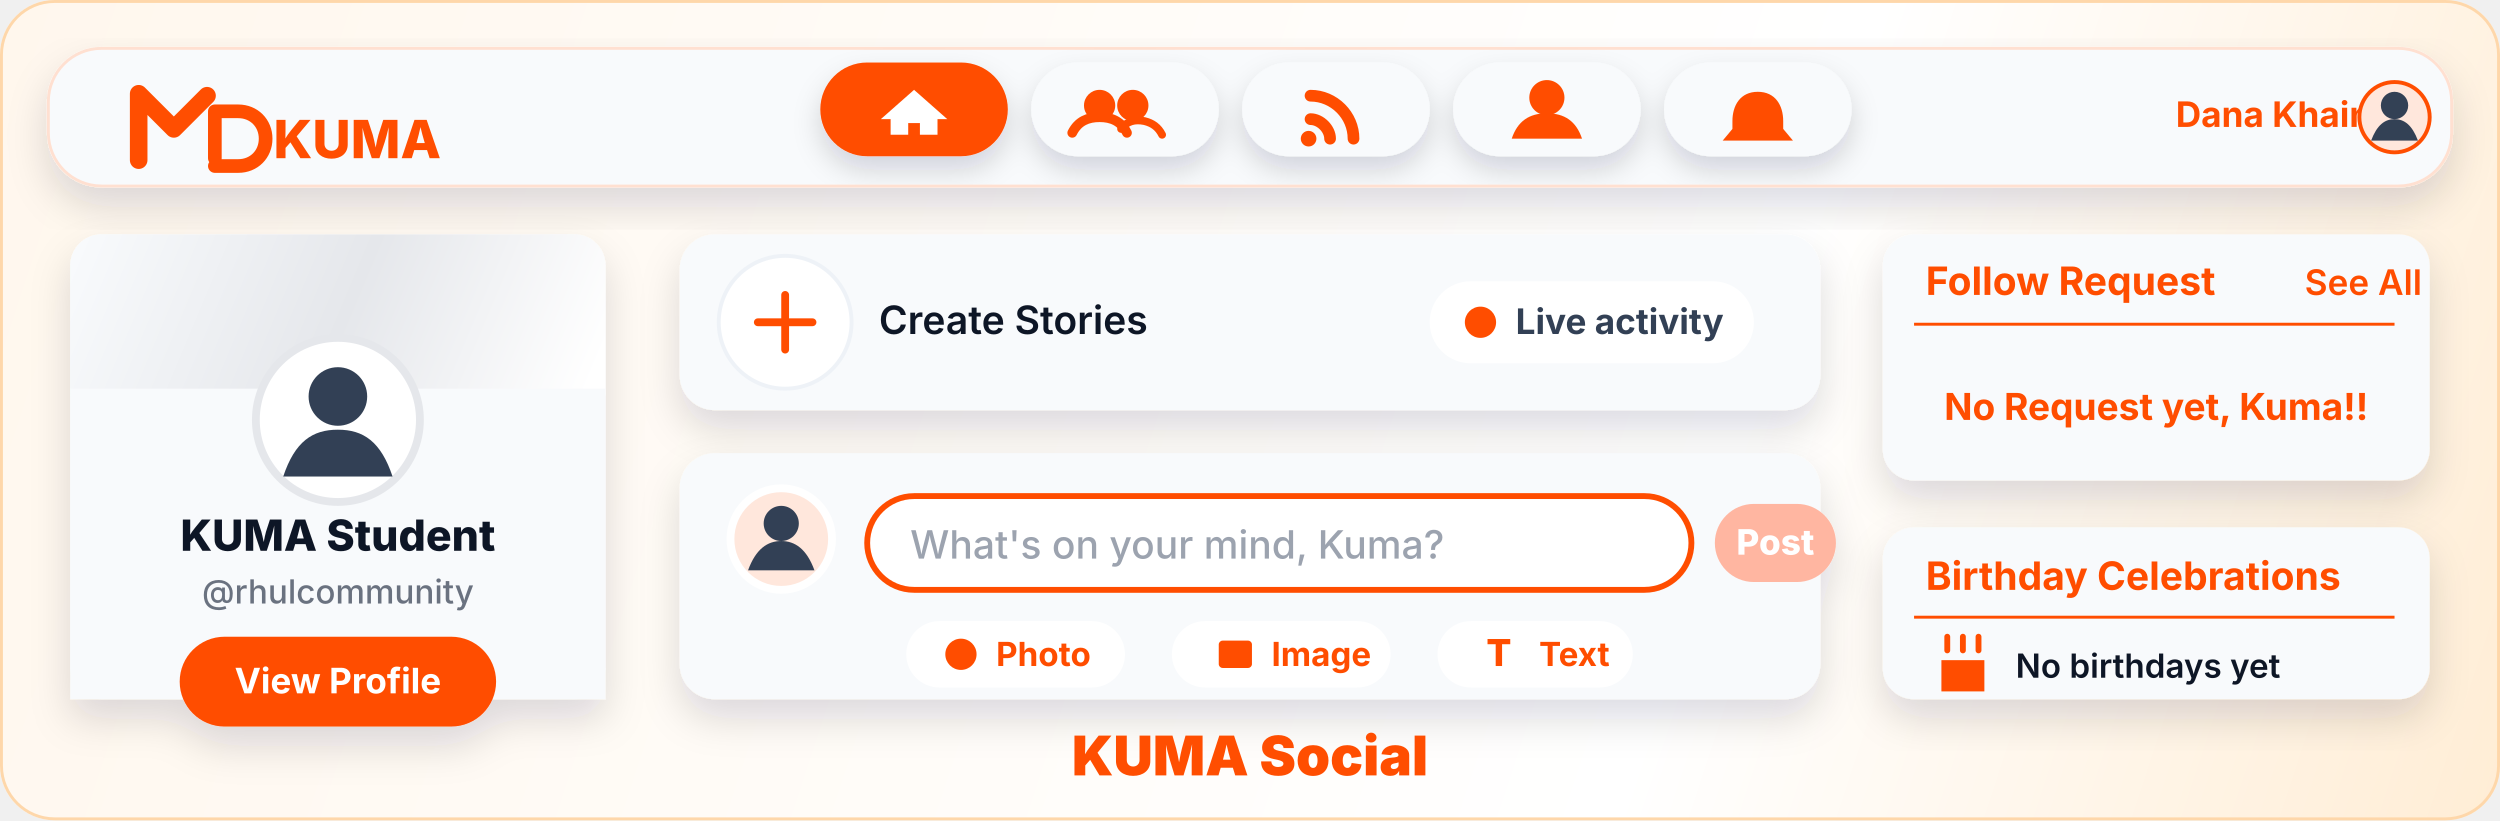
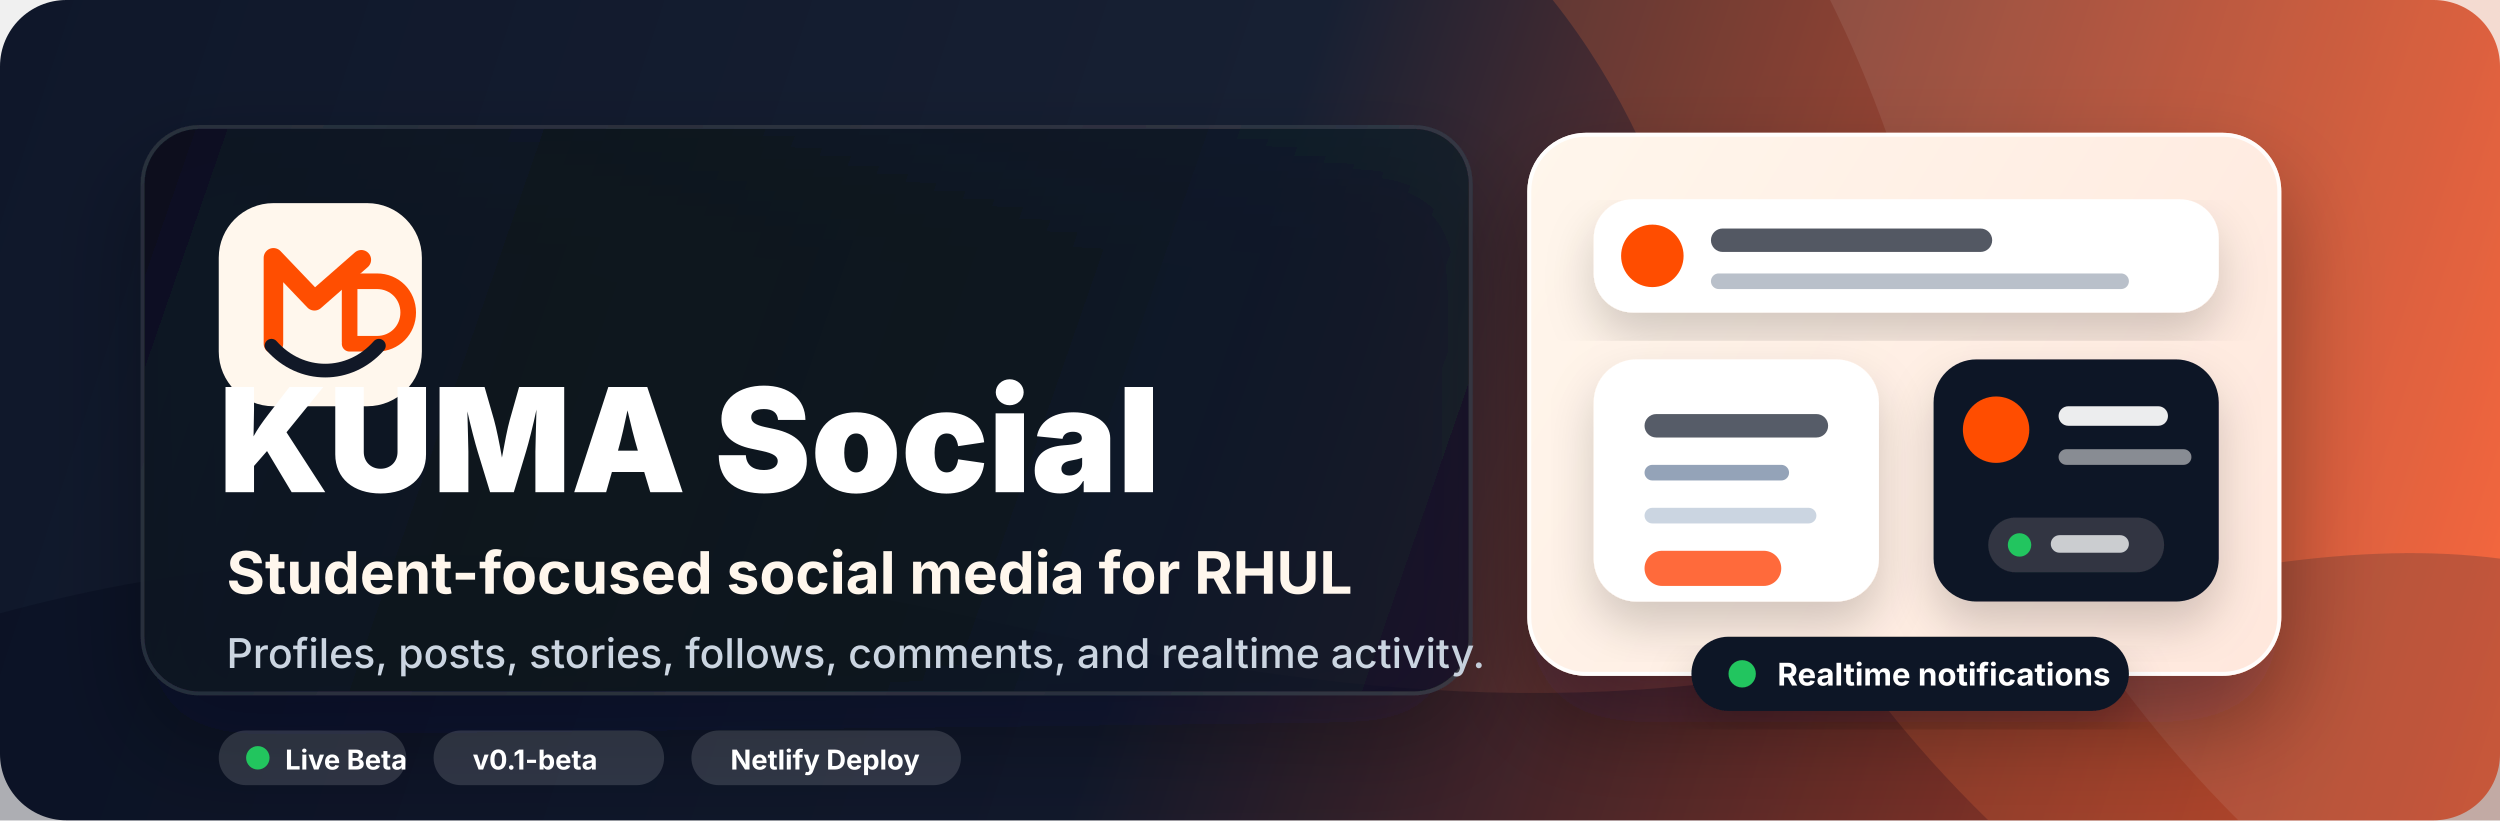
<svg xmlns="http://www.w3.org/2000/svg" width="1280" height="420" viewBox="0 0 1280 420" fill="none" role="img" aria-labelledby="title desc">
  <defs>
-     <filter id="softShadow" x="-15%" y="-20%" width="130%" height="150%" color-interpolation-filters="sRGB">
-       <feDropShadow dx="0" dy="10" stdDeviation="10" flood-color="#0F172A" flood-opacity="0.14" />
+     <linearGradient id="bg" x1="0" y1="0" x2="1280" y2="420" gradientUnits="userSpaceOnUse">
+       <stop stop-color="#0F172A" />
+       <stop offset="0.48" stop-color="#172033" />
+       <stop offset="1" stop-color="#FB5428" />
+     </linearGradient>
+     <linearGradient id="warmPanel" x1="742" y1="78" x2="1188" y2="352" gradientUnits="userSpaceOnUse">
+       <stop stop-color="#FFF7ED" />
+       <stop offset="1" stop-color="#FFE7DC" />
+     </linearGradient>
+     <linearGradient id="darkGlass" x1="80" y1="120" x2="744" y2="350" gradientUnits="userSpaceOnUse">
+       <stop stop-color="#0B1120" stop-opacity="0.92" />
+       <stop offset="1" stop-color="#111827" stop-opacity="0.74" />
+     </linearGradient>
+     <filter id="shadow" x="-20%" y="-25%" width="140%" height="155%" color-interpolation-filters="sRGB">
+       <feDropShadow dx="0" dy="24" stdDeviation="24" flood-color="#020617" flood-opacity="0.35" />
    </filter>
-     <filter id="buttonShadow" x="-20%" y="-30%" width="140%" height="160%" color-interpolation-filters="sRGB">
-       <feDropShadow dx="0" dy="7" stdDeviation="7" flood-color="#0F172A" flood-opacity="0.16" />
+     <filter id="softShadow" x="-15%" y="-20%" width="130%" height="145%" color-interpolation-filters="sRGB">
+       <feDropShadow dx="0" dy="12" stdDeviation="12" flood-color="#020617" flood-opacity="0.18" />
    </filter>
-     <linearGradient id="cover" x1="46" y1="112" x2="294" y2="216" gradientUnits="userSpaceOnUse">
-       <stop stop-color="#F8FAFC" />
-       <stop offset="0.52" stop-color="#E5E7EB" />
-       <stop offset="1" stop-color="#FFFFFF" />
-     </linearGradient>
-     <linearGradient id="orangeGlow" x1="0" y1="0" x2="1280" y2="420" gradientUnits="userSpaceOnUse">
-       <stop stop-color="#FFF7ED" />
-       <stop offset="0.68" stop-color="#FFFFFF" />
-       <stop offset="1" stop-color="#FFEDD5" />
-     </linearGradient>
  </defs>
-   <rect width="1280" height="420" rx="28" fill="url(#orangeGlow)" />
-   <rect x="0.75" y="0.75" width="1278.5" height="418.5" rx="27.25" stroke="#FED7AA" stroke-width="1.5" />
-   <g filter="url(#softShadow)">
-     <rect x="24" y="24" width="1232" height="72" rx="28" fill="#F8FAFC" />
-     <rect x="24.75" y="24.75" width="1230.5" height="70.5" rx="27.25" stroke="#FFE0D1" stroke-width="1.5" />
+   <rect width="1280" height="420" rx="34" fill="url(#bg)" />
+   <path d="M0 314C170 268 338 280 512 319C688 358 835 374 1018 321C1126 290 1210 277 1280 286V420H0V314Z" fill="#020617" fill-opacity="0.28" />
+   <path d="M795 0H1280V420H1018C934 338 888 251 866 150C855 98 830 44 795 0Z" fill="#FF7A45" fill-opacity="0.2" />
+   <path d="M937 0H1280V420H1146C1066 340 1016 250 991 151C976 92 958 42 937 0Z" fill="#FFFFFF" fill-opacity="0.08" />
+   <g filter="url(#shadow)">
+     <rect x="72" y="64" width="682" height="292" rx="30" fill="url(#darkGlass)" />
+     <rect x="73" y="65" width="680" height="290" rx="29" stroke="#FFFFFF" stroke-opacity="0.12" stroke-width="2" />
  </g>
-   <g transform="translate(58 39)">
-     <path d="M13 43V9L31 27L48 10" stroke="#FF4E01" stroke-width="9" stroke-linecap="round" stroke-linejoin="round" />
-     <path d="M52 42V18H64C72 18 78 24 78 32C78 40 72 46 64 46H52" stroke="#FF4E01" stroke-width="7" stroke-linecap="round" stroke-linejoin="round" />
-     <text x="82" y="42" fill="#FF4E01" font-family="Inter, Arial, sans-serif" font-size="27" font-weight="800" letter-spacing="0">KUMA</text>
+   <g transform="translate(112 104)">
+     <rect x="0" y="0" width="104" height="104" rx="28" fill="#FFF7ED" />
+     <path d="M28 72V28L49 50L73 29" stroke="#FF4E01" stroke-width="10" stroke-linecap="round" stroke-linejoin="round" />
+     <path d="M77 72V41H91C100 41 107 48 107 57C107 66 100 73 91 73H77" transform="translate(-10 -1)" stroke="#FF4E01" stroke-width="8" stroke-linecap="round" stroke-linejoin="round" />
+     <path d="M27 73C42 90 67 90 82 73" stroke="#111827" stroke-width="7" stroke-linecap="round" />
  </g>
-   <g transform="translate(420 32)" filter="url(#buttonShadow)">
-     <rect x="0" y="0" width="96" height="48" rx="24" fill="#FF4E01" />
-     <path d="M48 14L31 29H36V37H45V31H51V37H60V29H65L48 14Z" fill="#FFFFFF" />
-     <rect x="108" y="0" width="96" height="48" rx="24" fill="#F8FAFC" />
-     <circle cx="143" cy="22" r="8" fill="#FF4E01" />
-     <circle cx="160" cy="22" r="8" fill="#FF4E01" />
-     <path d="M129 36C132 30 137 28 143 28C149 28 154 30 157 36" stroke="#FF4E01" stroke-width="5" stroke-linecap="round" />
-     <path d="M154 34C157 30 161 29 166 30C170 31 173 33 175 37" stroke="#FF4E01" stroke-width="4" stroke-linecap="round" />
-     <rect x="216" y="0" width="96" height="48" rx="24" fill="#F8FAFC" />
-     <path d="M251 17C263 17 273 27 273 39" stroke="#FF4E01" stroke-width="6" stroke-linecap="round" />
-     <path d="M251 29C256 29 261 34 261 39" stroke="#FF4E01" stroke-width="6" stroke-linecap="round" />
-     <circle cx="250" cy="39" r="4" fill="#FF4E01" />
-     <rect x="324" y="0" width="96" height="48" rx="24" fill="#F8FAFC" />
-     <circle cx="372" cy="18" r="9" fill="#FF4E01" />
-     <path d="M354 39C357 30 363 26 372 26C381 26 387 30 390 39" fill="#FF4E01" />
-     <rect x="432" y="0" width="96" height="48" rx="24" fill="#F8FAFC" />
-     <path d="M480 15C471 15 467 22 467 30V34L462 40H498L493 34V30C493 22 489 15 480 15Z" fill="#FF4E01" />
+   <text x="112" y="252" fill="#FFFFFF" font-family="Inter, Arial, sans-serif" font-size="74" font-weight="850" letter-spacing="0">KUMA Social</text>
+   <text x="116" y="304" fill="#FFF7ED" font-family="Inter, Arial, sans-serif" font-size="30" font-weight="700" letter-spacing="0">Student-focused social media for RHUL</text>
+   <text x="116" y="342" fill="#CBD5E1" font-family="Inter, Arial, sans-serif" font-size="21" font-weight="520" letter-spacing="0">Profiles, posts, stories, follows, comments, and realtime activity.</text>
+   <g transform="translate(112 374)">
+     <rect x="0" y="0" width="96" height="28" rx="14" fill="#FFFFFF" fill-opacity="0.14" />
+     <circle cx="20" cy="14" r="6" fill="#22C55E" />
+     <text x="34" y="20" fill="#FFFFFF" font-family="Inter, Arial, sans-serif" font-size="14" font-weight="750" letter-spacing="0">Live Beta</text>
+     <rect x="110" y="0" width="118" height="28" rx="14" fill="#FFFFFF" fill-opacity="0.14" />
+     <text x="130" y="20" fill="#FFFFFF" font-family="Inter, Arial, sans-serif" font-size="14" font-weight="750" letter-spacing="0">v0.1-beta</text>
+     <rect x="242" y="0" width="138" height="28" rx="14" fill="#FFFFFF" fill-opacity="0.14" />
+     <text x="262" y="20" fill="#FFFFFF" font-family="Inter, Arial, sans-serif" font-size="14" font-weight="750" letter-spacing="0">Netlify Deploy</text>
  </g>
-   <text x="1114" y="65" fill="#FF4E01" font-family="Inter, Arial, sans-serif" font-size="18" font-weight="650" letter-spacing="0">Dana Khaing</text>
-   <circle cx="1226" cy="60" r="18" fill="#FFE7DC" stroke="#FF4E01" stroke-width="2" />
-   <circle cx="1226" cy="54" r="7" fill="#334155" />
-   <path d="M1214 72C1217 64 1221 61 1226 61C1231 61 1235 64 1238 72" fill="#334155" />
-   <g filter="url(#softShadow)">
-     <rect x="36" y="120" width="274" height="238" rx="16" fill="#F8FAFC" />
-     <rect x="36" y="120" width="274" height="96" rx="16" fill="url(#cover)" />
-     <rect x="36" y="199" width="274" height="159" fill="#F8FAFC" />
-     <circle cx="173" cy="215" r="42" fill="#FFFFFF" stroke="#E5E7EB" stroke-width="4" />
-     <circle cx="173" cy="203" r="15" fill="#334155" />
-     <path d="M145 244C151 226 160 220 173 220C186 220 195 226 201 244" fill="#334155" />
-     <text x="173" y="282" text-anchor="middle" fill="#111827" font-family="Inter, Arial, sans-serif" font-size="22" font-weight="800" letter-spacing="0">KUMA Student</text>
-     <text x="173" y="309" text-anchor="middle" fill="#6B7280" font-family="Inter, Arial, sans-serif" font-size="17" font-weight="500" letter-spacing="0">@rhulcommunity</text>
-     <rect x="92" y="326" width="162" height="46" rx="23" fill="#FF4E01" />
-     <text x="173" y="355" text-anchor="middle" fill="#FFFFFF" font-family="Inter, Arial, sans-serif" font-size="18" font-weight="700" letter-spacing="0">View Profile</text>
+   <g filter="url(#shadow)">
+     <rect x="782" y="68" width="386" height="278" rx="30" fill="url(#warmPanel)" />
+     <rect x="783" y="69" width="384" height="276" rx="29" stroke="#FFFFFF" stroke-opacity="0.9" stroke-width="2" />
  </g>
  <g filter="url(#softShadow)">
-     <rect x="348" y="120" width="584" height="90" rx="18" fill="#F8FAFC" />
-     <circle cx="402" cy="165" r="34" fill="#FFFFFF" stroke="#EEF2F7" stroke-width="2" />
-     <path d="M402 151V179M388 165H416" stroke="#FF4E01" stroke-width="4" stroke-linecap="round" />
-     <text x="450" y="171" fill="#111827" font-family="Inter, Arial, sans-serif" font-size="20" font-weight="600" letter-spacing="0">Create Stories</text>
-     <rect x="732" y="144" width="166" height="42" rx="21" fill="#FFFFFF" />
-     <circle cx="758" cy="165" r="8" fill="#FF4E01" />
-     <text x="776" y="171" fill="#334155" font-family="Inter, Arial, sans-serif" font-size="18" font-weight="700" letter-spacing="0">Live activity</text>
+     <rect x="816" y="102" width="320" height="58" rx="20" fill="#FFFFFF" />
+     <circle cx="846" cy="131" r="16" fill="#FF4E01" />
+     <rect x="876" y="117" width="144" height="12" rx="6" fill="#111827" fill-opacity="0.72" />
+     <rect x="876" y="140" width="214" height="8" rx="4" fill="#64748B" fill-opacity="0.45" />
  </g>
  <g filter="url(#softShadow)">
-     <rect x="348" y="232" width="584" height="126" rx="18" fill="#F8FAFC" />
-     <circle cx="400" cy="276" r="26" fill="#FFE7DC" stroke="#FFFFFF" stroke-width="4" />
-     <circle cx="400" cy="268" r="9" fill="#334155" />
-     <path d="M383 292C387 281 393 277 400 277C407 277 413 281 417 292" fill="#334155" />
-     <rect x="444" y="254" width="422" height="48" rx="24" fill="#FFFFFF" stroke="#FF4E01" stroke-width="3" />
-     <text x="466" y="286" fill="#9CA3AF" font-family="Inter, Arial, sans-serif" font-size="20" font-weight="500" letter-spacing="0">What's on your mind, Kuma?</text>
-     <rect x="878" y="258" width="62" height="40" rx="20" fill="#FFB6A1" />
-     <text x="909" y="284" text-anchor="middle" fill="#FFFFFF" font-family="Inter, Arial, sans-serif" font-size="18" font-weight="800" letter-spacing="0">Post</text>
-     <g transform="translate(464 318)">
-       <rect x="0" y="0" width="112" height="34" rx="17" fill="#FFFFFF" />
-       <circle cx="28" cy="17" r="8" fill="#FF4E01" />
-       <text x="46" y="23" fill="#FF4E01" font-family="Inter, Arial, sans-serif" font-size="17" font-weight="700" letter-spacing="0">Photo</text>
-       <rect x="136" y="0" width="112" height="34" rx="17" fill="#FFFFFF" />
-       <rect x="160" y="10" width="17" height="14" rx="2" fill="#FF4E01" />
-       <text x="187" y="23" fill="#FF4E01" font-family="Inter, Arial, sans-serif" font-size="17" font-weight="700" letter-spacing="0">Image</text>
-       <rect x="272" y="0" width="100" height="34" rx="17" fill="#FFFFFF" />
-       <text x="297" y="23" fill="#FF4E01" font-family="Inter, Arial, sans-serif" font-size="19" font-weight="800" letter-spacing="0">T</text>
-       <text x="324" y="23" fill="#FF4E01" font-family="Inter, Arial, sans-serif" font-size="17" font-weight="700" letter-spacing="0">Text</text>
-     </g>
+     <rect x="816" y="184" width="146" height="124" rx="22" fill="#FFFFFF" />
+     <rect x="842" y="212" width="94" height="12" rx="6" fill="#111827" fill-opacity="0.7" />
+     <rect x="842" y="238" width="74" height="8" rx="4" fill="#94A3B8" />
+     <rect x="842" y="260" width="88" height="8" rx="4" fill="#CBD5E1" />
+     <rect x="842" y="282" width="70" height="18" rx="9" fill="#FF6A3A" />
  </g>
  <g filter="url(#softShadow)">
-     <rect x="964" y="120" width="280" height="126" rx="16" fill="#F8FAFC" />
-     <text x="986" y="151" fill="#FF4E01" font-family="Inter, Arial, sans-serif" font-size="20" font-weight="700" letter-spacing="0">Follow Request</text>
-     <text x="1180" y="151" fill="#FF4E01" font-family="Inter, Arial, sans-serif" font-size="18" font-weight="600" letter-spacing="0">See All</text>
-     <path d="M980 166H1226" stroke="#FF4E01" stroke-width="1.5" />
-     <text x="1104" y="215" text-anchor="middle" fill="#FF4E01" font-family="Inter, Arial, sans-serif" font-size="19" font-weight="650" letter-spacing="0">No Request yet, Kuma!!</text>
+     <rect x="990" y="184" width="146" height="124" rx="22" fill="#111827" />
+     <circle cx="1022" cy="220" r="17" fill="#FF4E01" />
+     <rect x="1054" y="208" width="56" height="10" rx="5" fill="#FFFFFF" fill-opacity="0.92" />
+     <rect x="1054" y="230" width="68" height="8" rx="4" fill="#FFFFFF" fill-opacity="0.5" />
+     <rect x="1018" y="265" width="90" height="28" rx="14" fill="#FFFFFF" fill-opacity="0.13" />
+     <circle cx="1034" cy="279" r="6" fill="#22C55E" />
+     <rect x="1050" y="274" width="40" height="9" rx="4.5" fill="#FFFFFF" fill-opacity="0.75" />
  </g>
  <g filter="url(#softShadow)">
-     <rect x="964" y="270" width="280" height="88" rx="16" fill="#F8FAFC" />
-     <text x="986" y="302" fill="#FF4E01" font-family="Inter, Arial, sans-serif" font-size="20" font-weight="700" letter-spacing="0">Birthday Celebrations</text>
-     <path d="M980 316H1226" stroke="#FF4E01" stroke-width="1.5" />
-     <text x="1032" y="347" fill="#111827" font-family="Inter, Arial, sans-serif" font-size="17" font-weight="600" letter-spacing="0">No birthdays yet</text>
-     <path d="M994 338H1016V354H994V338Z" fill="#FF4E01" />
-     <path d="M997 333V326M1005 333V326M1013 333V326" stroke="#FF4E01" stroke-width="3" stroke-linecap="round" />
+     <rect x="866" y="326" width="224" height="38" rx="19" fill="#111827" />
+     <circle cx="892" cy="345" r="7" fill="#22C55E" />
+     <text x="910" y="351" fill="#FFFFFF" font-family="Inter, Arial, sans-serif" font-size="16" font-weight="750" letter-spacing="0">Realtime notifications</text>
  </g>
-   <text x="640" y="397" text-anchor="middle" fill="#FF4E01" font-family="Inter, Arial, sans-serif" font-size="28" font-weight="850" letter-spacing="0">KUMA Social</text>
</svg>
